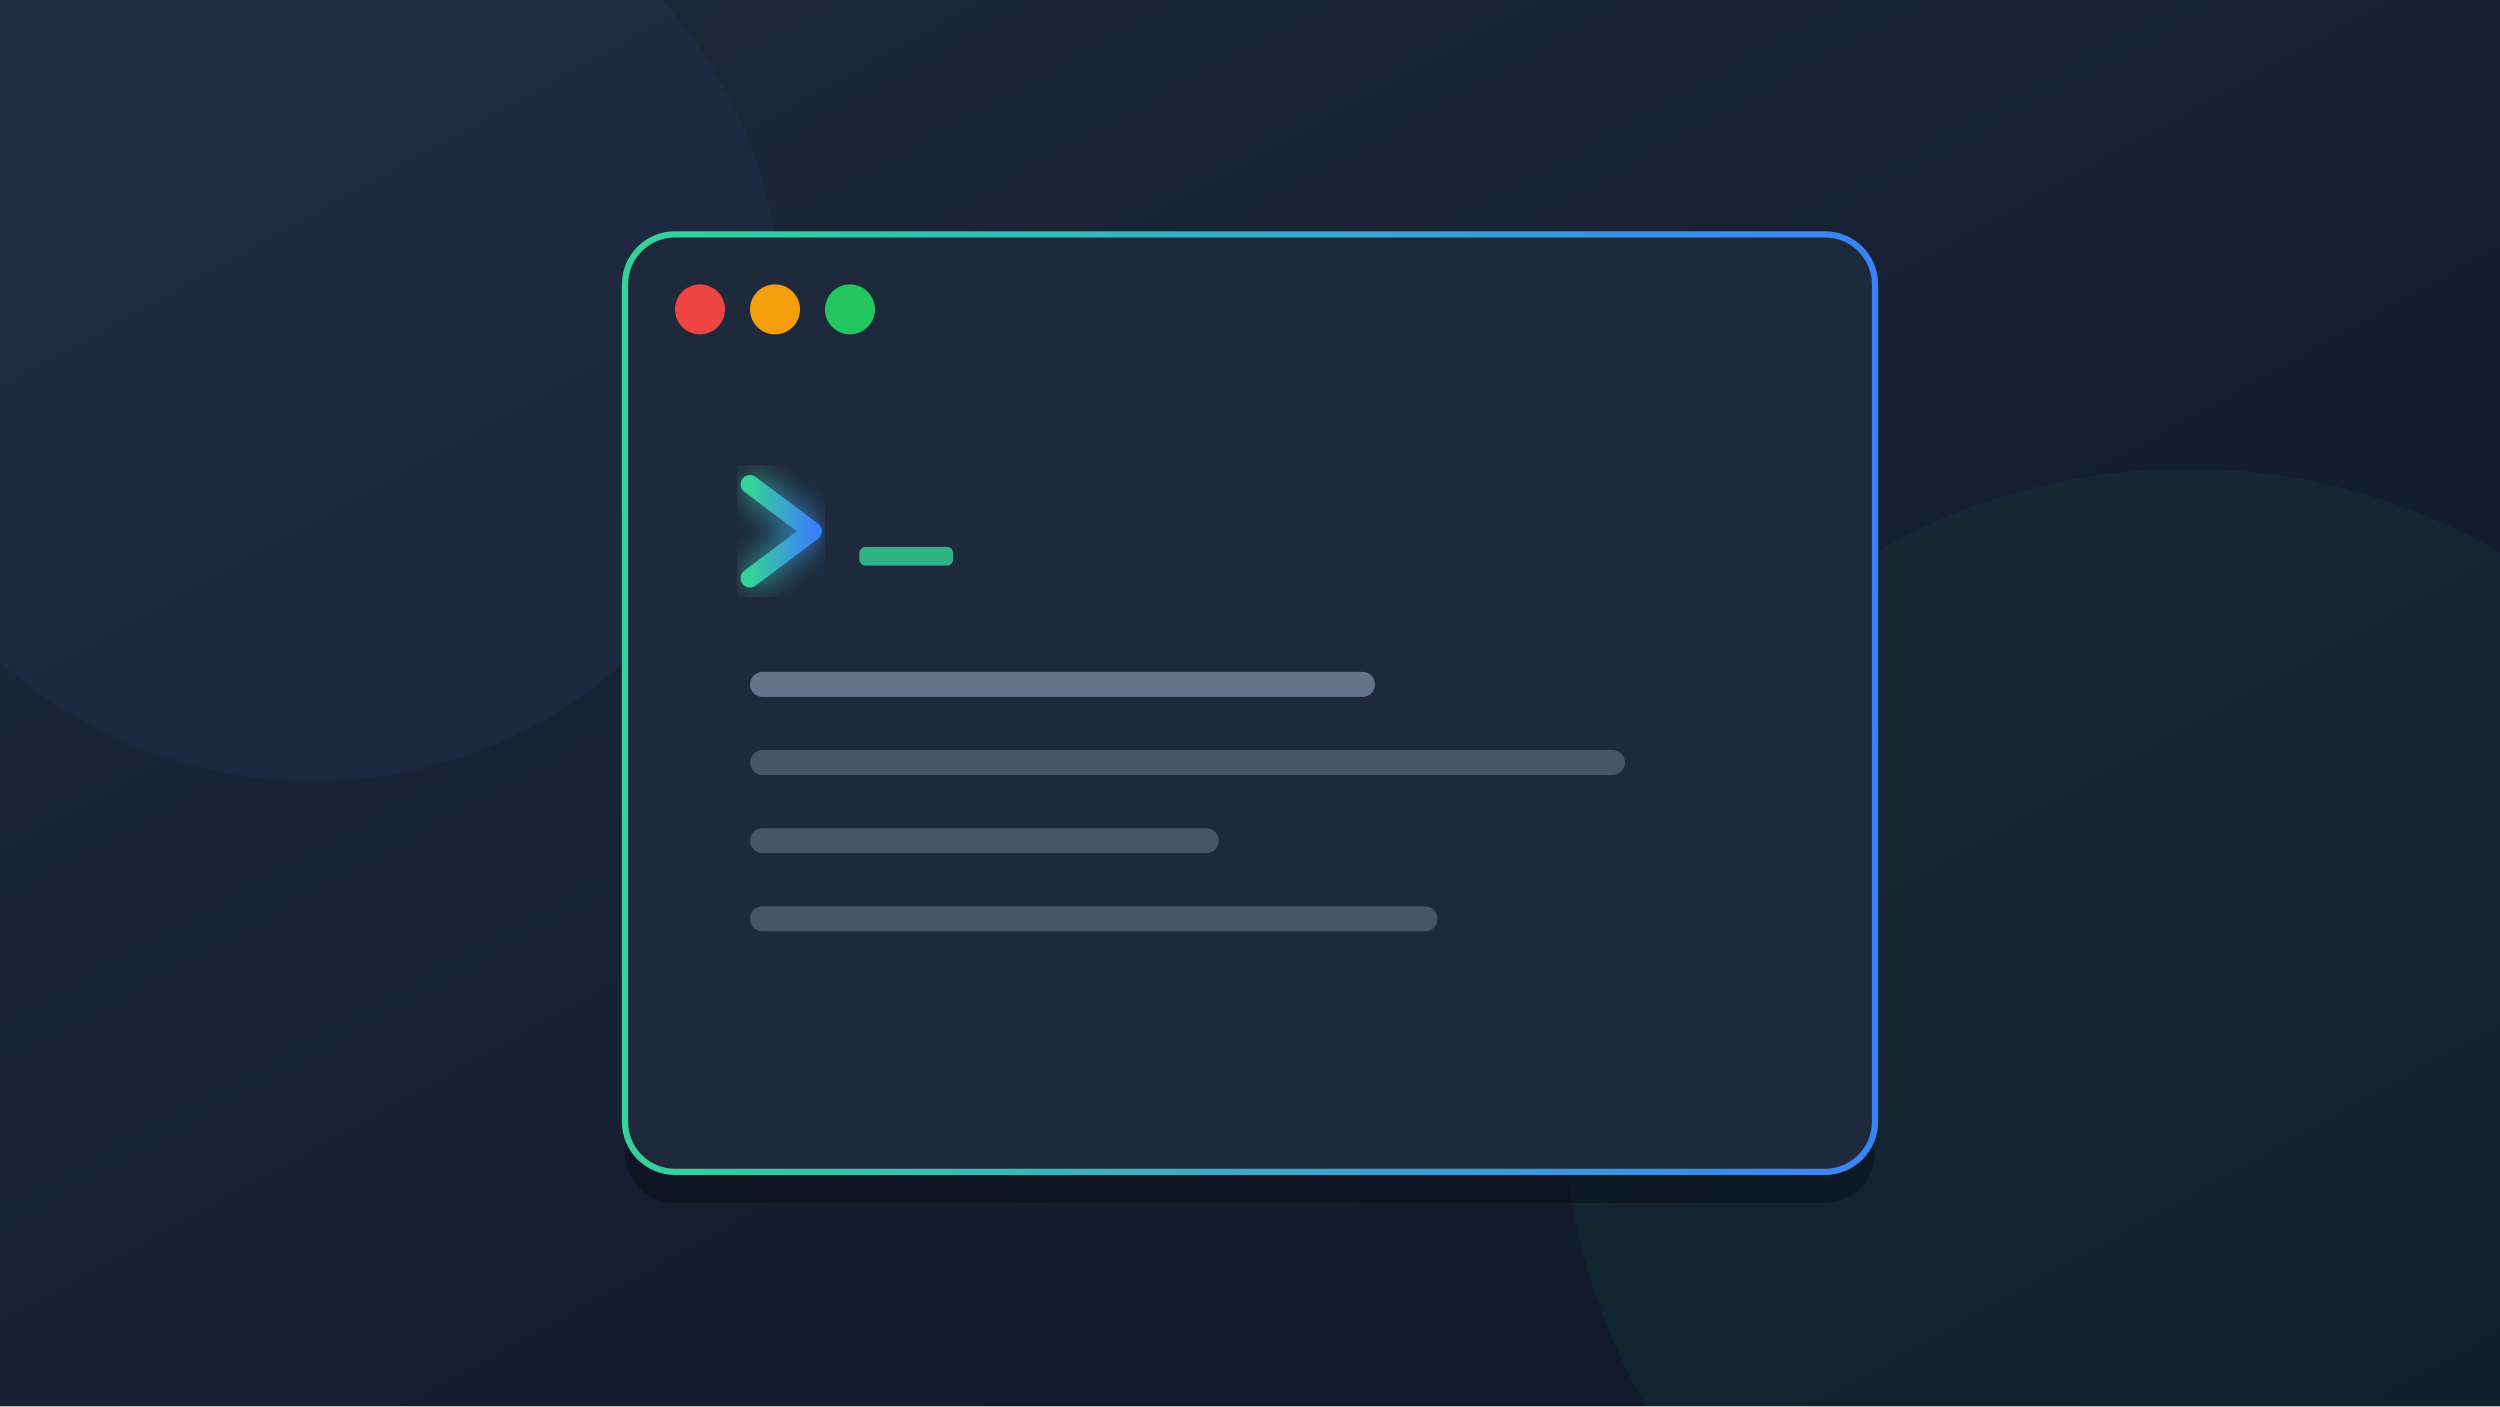
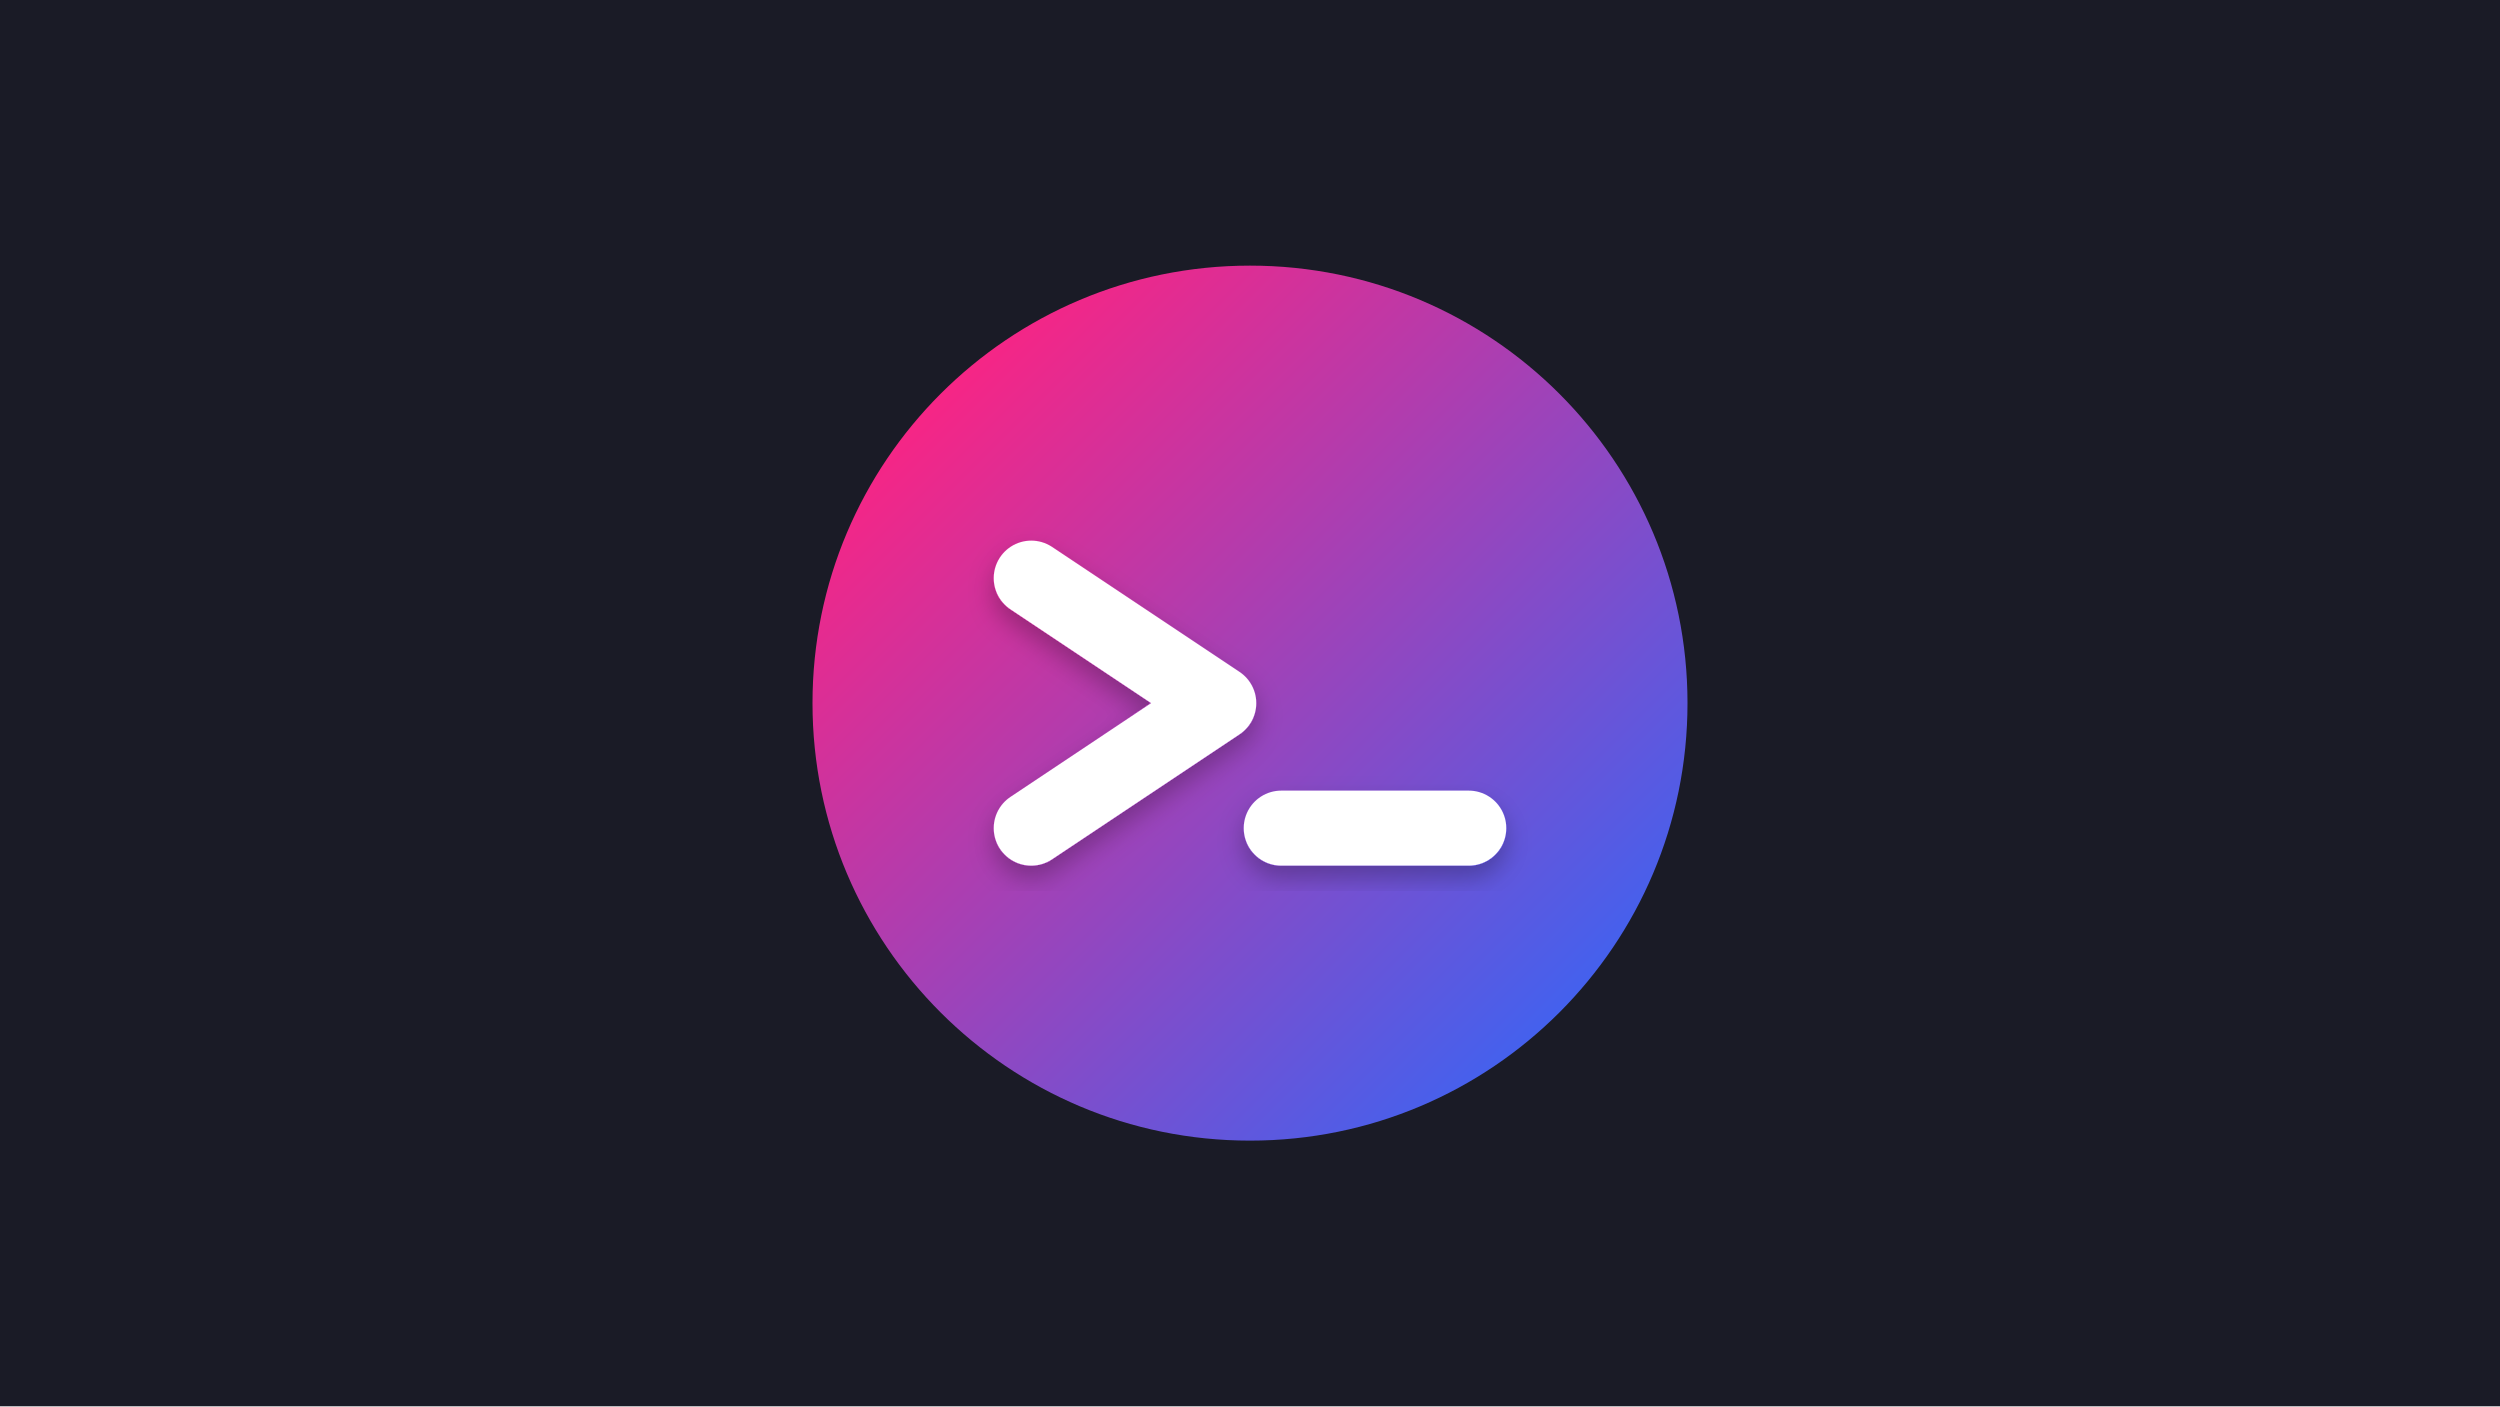
- <svg xmlns="http://www.w3.org/2000/svg" width="800" height="450" viewBox="0 0 800 450">
+ <svg xmlns="http://www.w3.org/2000/svg" width="800" height="450" viewBox="0 0 800 450" fill="none">
+   <rect width="800" height="450" fill="#1A1B26" />
+   <circle cx="400" cy="225" r="140" fill="url(#paint0_linear)" />
+   <g filter="url(#filter0_d)">
+     <path d="M330 185L390 225L330 265" stroke="white" stroke-width="24" stroke-linecap="round" stroke-linejoin="round" />
+     <path d="M410 265H470" stroke="white" stroke-width="24" stroke-linecap="round" stroke-linejoin="round" />
+   </g>
  <defs>
-     <linearGradient id="bg" x1="0%" y1="0%" x2="100%" y2="100%">
-       <stop offset="0%" stop-color="#1e293b" />
-       <stop offset="100%" stop-color="#0f172a" />
+     <filter id="filter0_d" x="310" y="165" width="180" height="120" filterUnits="userSpaceOnUse" color-interpolation-filters="sRGB">
+       <feFlood flood-opacity="0" result="BackgroundImageFix" />
+       <feColorMatrix in="SourceAlpha" type="matrix" values="0 0 0 0 0 0 0 0 0 0 0 0 0 0 0 0 0 0 127 0" result="hardAlpha" />
+       <feOffset dy="4" />
+       <feGaussianBlur stdDeviation="4" />
+       <feComposite in2="hardAlpha" operator="out" />
+       <feColorMatrix type="matrix" values="0 0 0 0 0 0 0 0 0 0 0 0 0 0 0 0 0 0 0.25 0" />
+       <feBlend mode="normal" in2="BackgroundImageFix" result="effect1_dropShadow" />
+       <feBlend mode="normal" in="SourceGraphic" in2="effect1_dropShadow" result="shape" />
+     </filter>
+     <linearGradient id="paint0_linear" x1="300" y1="125" x2="500" y2="325" gradientUnits="userSpaceOnUse">
+       <stop stop-color="#F72585" />
+       <stop offset="1" stop-color="#4361EE" />
    </linearGradient>
-     <linearGradient id="accent" x1="0%" y1="0%" x2="100%" y2="0%">
-       <stop offset="0%" stop-color="#34d399" />
-       <stop offset="100%" stop-color="#3b82f6" />
-     </linearGradient>
-     <filter id="glow" x="-20%" y="-20%" width="140%" height="140%">
-       <feGaussianBlur stdDeviation="5" result="coloredBlur" />
-       <feMerge>
-         <feMergeNode in="coloredBlur" />
-         <feMergeNode in="SourceGraphic" />
-       </feMerge>
-     </filter>
  </defs>
-   <rect width="800" height="450" fill="url(#bg)" />
-   <circle cx="100" cy="100" r="150" fill="#3b82f6" opacity="0.05" />
-   <circle cx="700" cy="350" r="200" fill="#34d399" opacity="0.05" />
-   <g transform="translate(200, 75)">
-     <rect x="0" y="10" width="400" height="300" rx="16" fill="#000000" opacity="0.3" />
-     <rect x="0" y="0" width="400" height="300" rx="16" fill="#1e293b" stroke="url(#accent)" stroke-width="2" />
-     <g transform="translate(24, 24)">
-       <circle cx="0" cy="0" r="8" fill="#ef4444" />
-       <circle cx="24" cy="0" r="8" fill="#f59e0b" />
-       <circle cx="48" cy="0" r="8" fill="#22c55e" />
-     </g>
-     <g transform="translate(40, 80)">
-       <path d="M0 0 L20 15 L0 30" fill="none" stroke="url(#accent)" stroke-width="6" stroke-linecap="round" stroke-linejoin="round" filter="url(#glow)" />
-       <rect x="35" y="20" width="30" height="6" rx="2" fill="#34d399" opacity="0.8">
-         <animate attributeName="opacity" values="0.8;0.2;0.8" dur="1.5s" repeatCount="indefinite" />
-       </rect>
-       <rect x="0" y="60" width="200" height="8" rx="4" fill="#64748b" />
-       <rect x="0" y="85" width="280" height="8" rx="4" fill="#475569" />
-       <rect x="0" y="110" width="150" height="8" rx="4" fill="#475569" />
-       <rect x="0" y="135" width="220" height="8" rx="4" fill="#475569" />
-     </g>
-   </g>
</svg>
